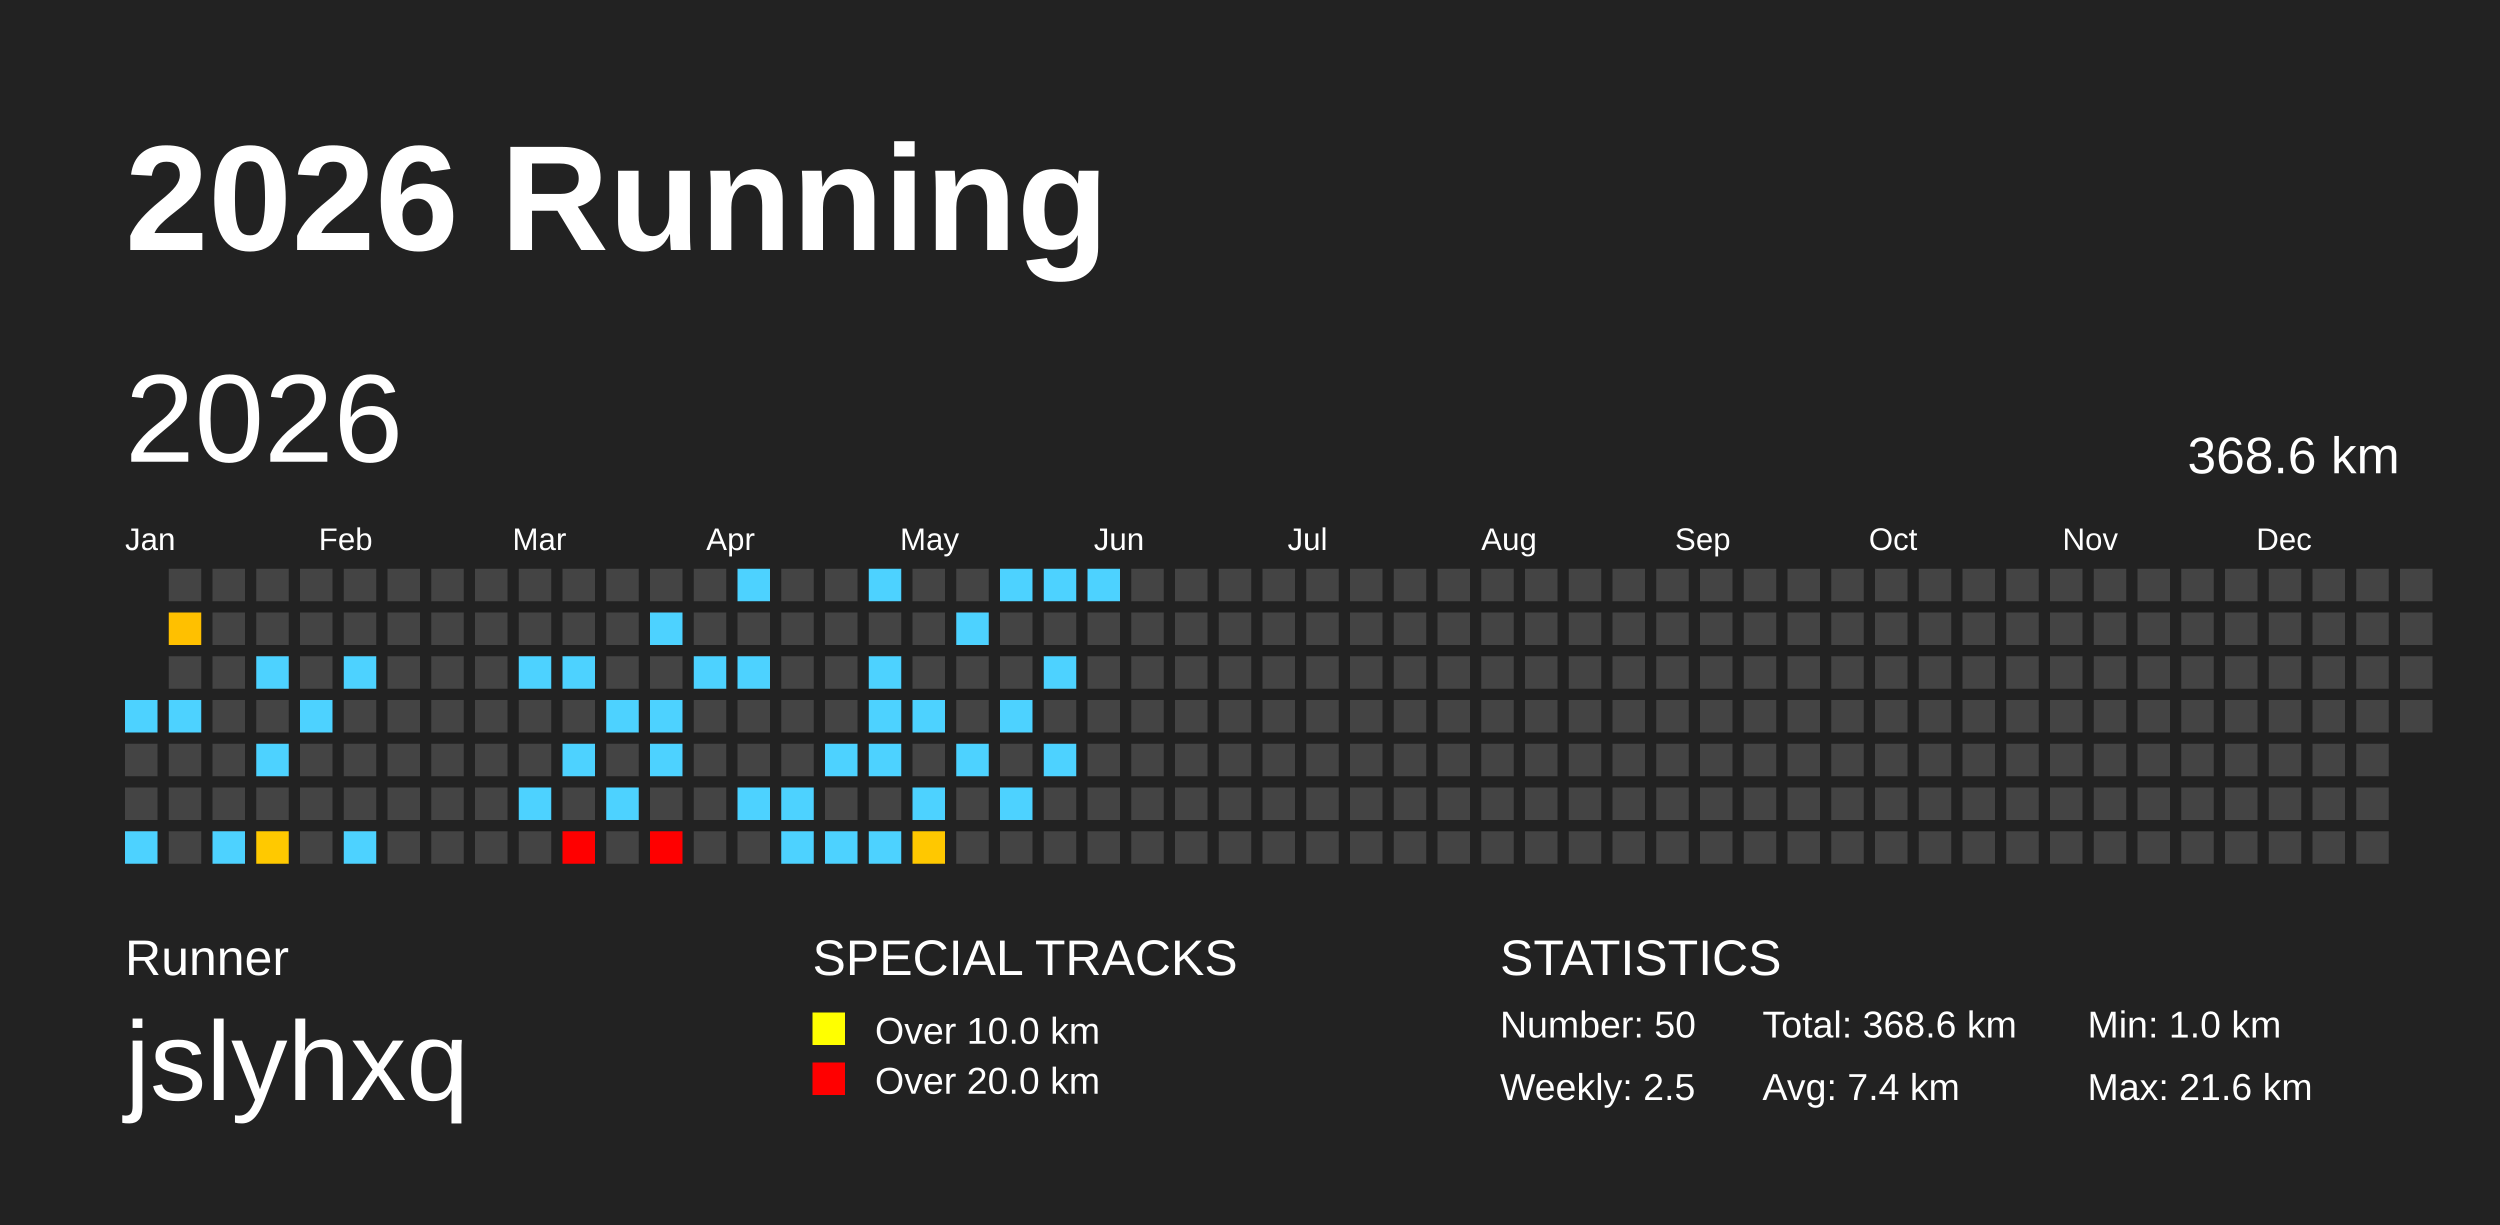
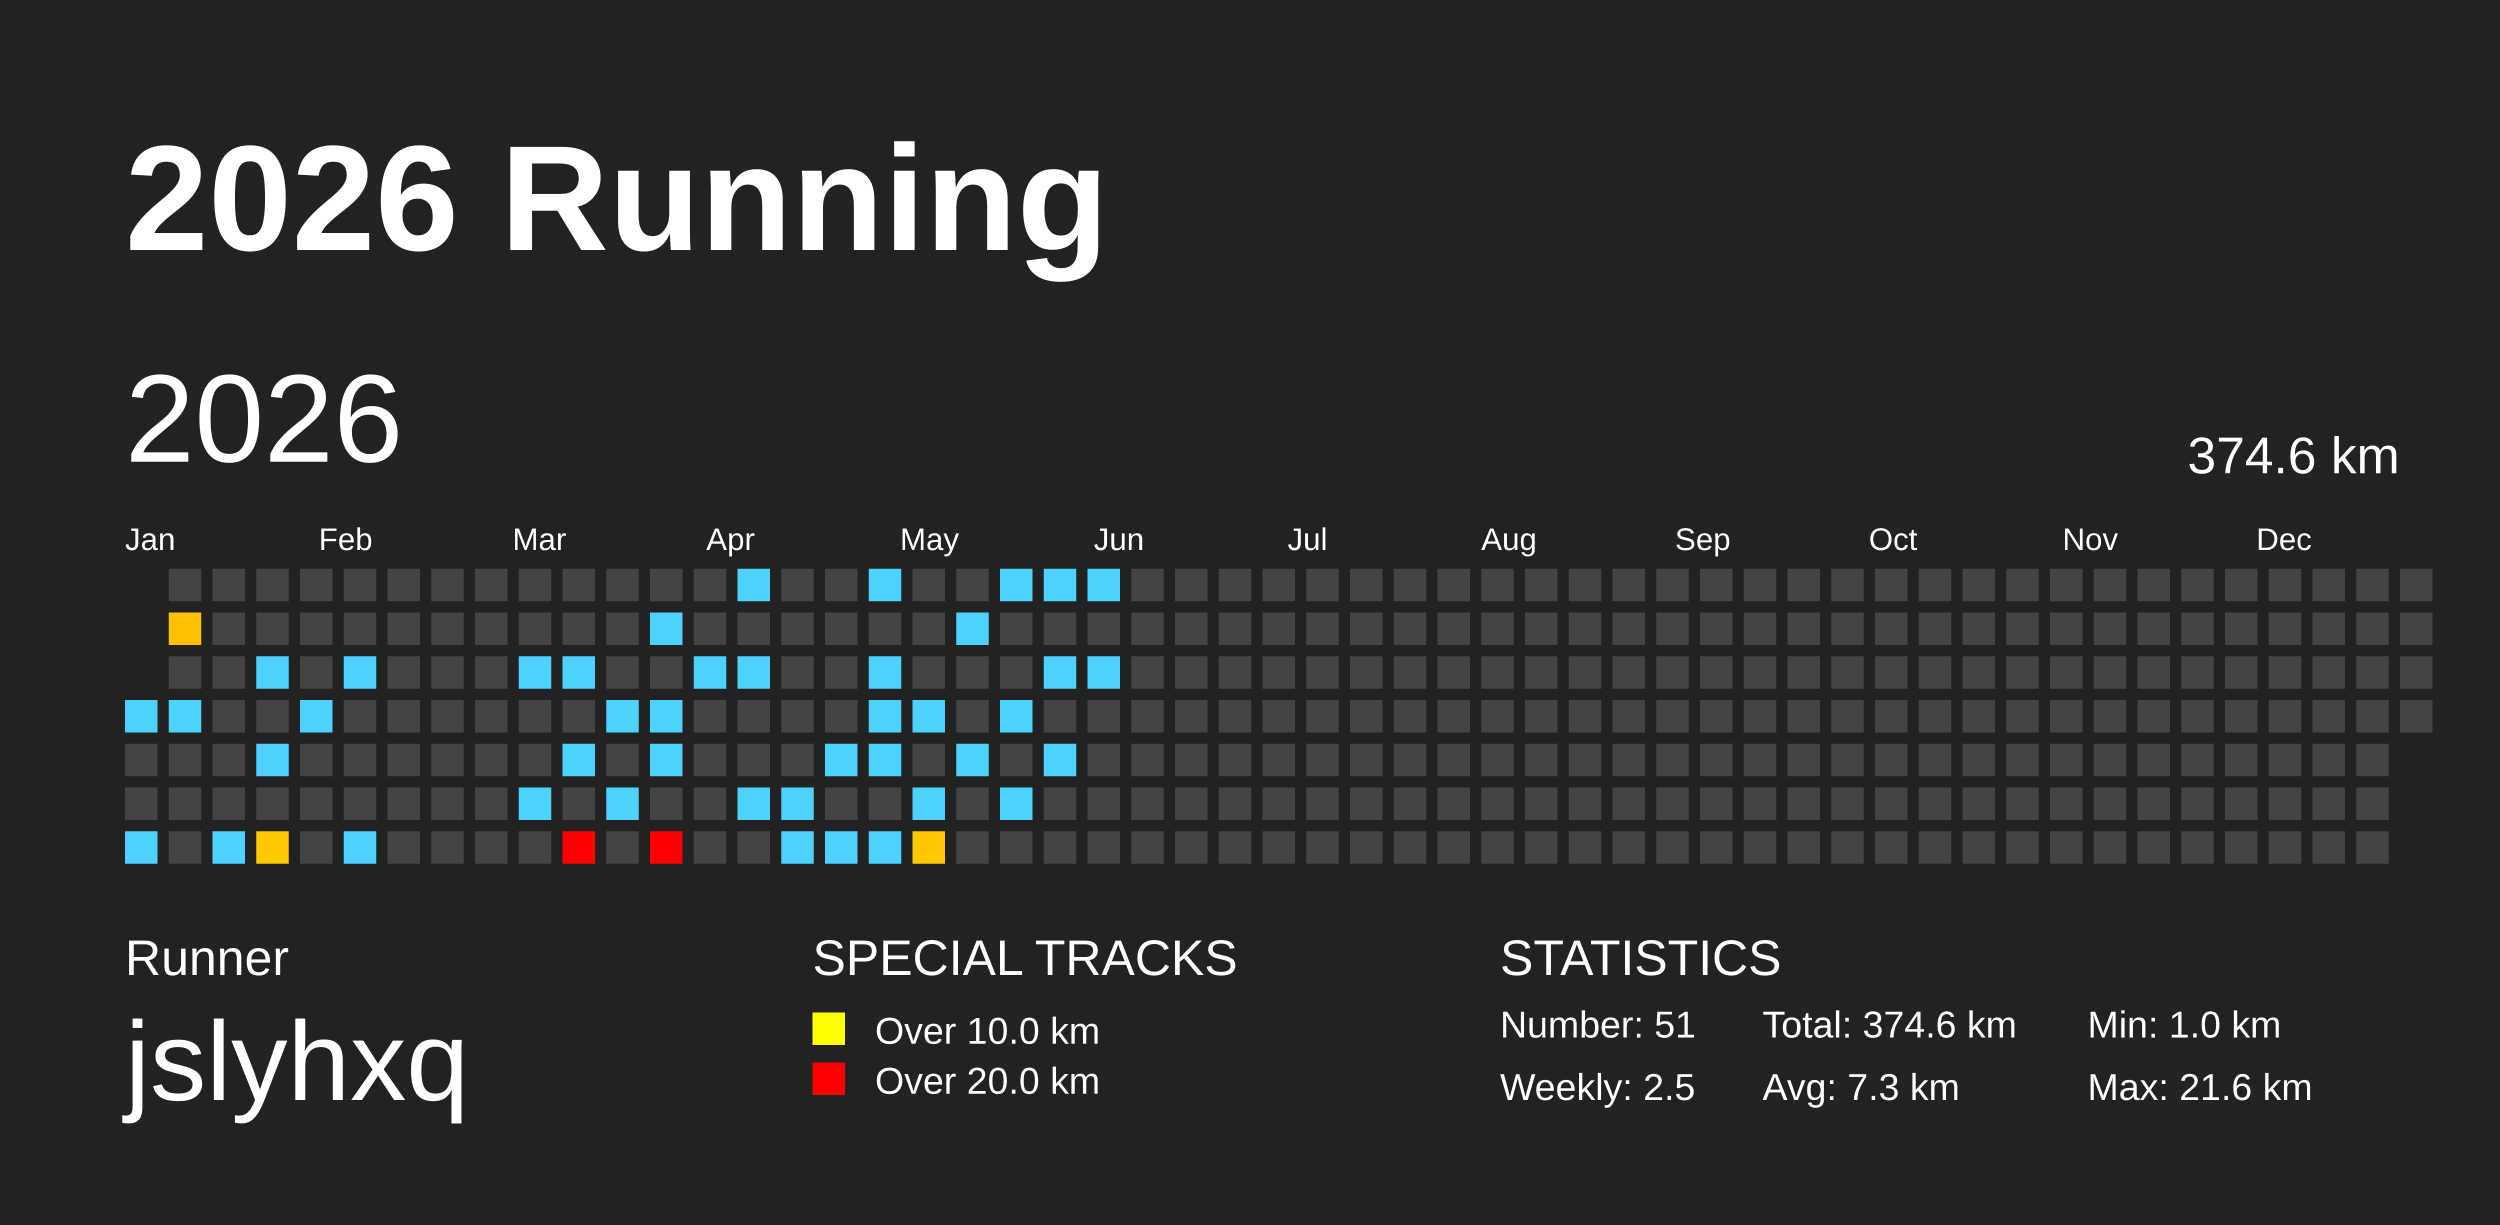
<svg xmlns="http://www.w3.org/2000/svg" baseProfile="full" height="98mm" version="1.1" viewBox="0,0,200,98" width="200mm">
  <defs />
  <rect fill="#222222" height="98" width="200" x="0" y="0" />
  <text fill="#FFFFFF" style="font-size:12px; font-family:Arial; font-weight:bold;" x="10" y="20">2026 Running</text>
  <text fill="#FFFFFF" style="font-size:4px; font-family:Arial" x="10" y="78">Runner</text>
  <text fill="#FFFFFF" style="font-size:9px; font-family:Arial" x="10" y="88">jslyhxq</text>
  <text fill="#FFFFFF" style="font-size:4px; font-family:Arial" x="65" y="78">SPECIAL TRACKS</text>
  <rect fill="yellow" height="2.6" width="2.6" x="65" y="81" />
  <text fill="#FFFFFF" style="font-size:3px; font-family:Arial" x="70" y="83.5">Over 10.0 km</text>
  <rect fill="red" height="2.6" width="2.6" x="65" y="85" />
  <text fill="#FFFFFF" style="font-size:3px; font-family:Arial" x="70" y="87.5">Over 20.0 km</text>
  <text fill="#FFFFFF" style="font-size:4px; font-family:Arial" x="120" y="78">STATISTICS</text>
-   <text fill="#FFFFFF" style="font-size:3px; font-family:Arial" x="120" y="83">Number: 50</text>
+   <text fill="#FFFFFF" style="font-size:3px; font-family:Arial" x="120" y="83">Number: 51</text>
  <text fill="#FFFFFF" style="font-size:3px; font-family:Arial" x="120" y="88">Weekly: 2.5</text>
-   <text fill="#FFFFFF" style="font-size:3px; font-family:Arial" x="141" y="83">Total: 368.6 km</text>
-   <text fill="#FFFFFF" style="font-size:3px; font-family:Arial" x="141" y="88">Avg: 7.4 km</text>
+   <text fill="#FFFFFF" style="font-size:3px; font-family:Arial" x="141" y="83">Total: 374.6 km</text>
+   <text fill="#FFFFFF" style="font-size:3px; font-family:Arial" x="141" y="88">Avg: 7.3 km</text>
  <text fill="#FFFFFF" style="font-size:3px; font-family:Arial" x="167" y="83">Min: 1.0 km</text>
  <text fill="#FFFFFF" style="font-size:3px; font-family:Arial" x="167" y="88">Max: 21.6 km</text>
  <text dominant-baseline="hanging" fill="#FFFFFF" style="font-size:10.0px; font-family:Arial;" x="10" y="30">2026</text>
-   <text dominant-baseline="hanging" fill="#FFFFFF" style="font-size:4.125px; font-family:Arial;" x="175" y="35">368.6 km</text>
+   <text dominant-baseline="hanging" fill="#FFFFFF" style="font-size:4.125px; font-family:Arial;" x="175" y="35">374.6 km</text>
  <text fill="#FFFFFF" style="font-size:2.5px; font-family:Arial" x="10.0" y="44">Jan</text>
  <text fill="#FFFFFF" style="font-size:2.5px; font-family:Arial" x="25.5" y="44">Feb</text>
  <text fill="#FFFFFF" style="font-size:2.5px; font-family:Arial" x="41.0" y="44">Mar</text>
  <text fill="#FFFFFF" style="font-size:2.5px; font-family:Arial" x="56.5" y="44">Apr</text>
  <text fill="#FFFFFF" style="font-size:2.5px; font-family:Arial" x="72.0" y="44">May</text>
  <text fill="#FFFFFF" style="font-size:2.5px; font-family:Arial" x="87.5" y="44">Jun</text>
  <text fill="#FFFFFF" style="font-size:2.5px; font-family:Arial" x="103.0" y="44">Jul</text>
  <text fill="#FFFFFF" style="font-size:2.5px; font-family:Arial" x="118.5" y="44">Aug</text>
  <text fill="#FFFFFF" style="font-size:2.5px; font-family:Arial" x="134.0" y="44">Sep</text>
  <text fill="#FFFFFF" style="font-size:2.5px; font-family:Arial" x="149.5" y="44">Oct</text>
  <text fill="#FFFFFF" style="font-size:2.5px; font-family:Arial" x="165.0" y="44">Nov</text>
  <text fill="#FFFFFF" style="font-size:2.5px; font-family:Arial" x="180.5" y="44">Dec</text>
  <rect fill="#4dd2ff" height="2.6" width="2.6" x="10.0" y="56.0" />
  <rect fill="#444444" height="2.6" width="2.6" x="10.0" y="59.5" />
  <rect fill="#444444" height="2.6" width="2.6" x="10.0" y="63.0" />
  <rect fill="#4dd2ff" height="2.6" width="2.6" x="10.0" y="66.5" />
  <rect fill="#444444" height="2.6" width="2.6" x="13.5" y="45.5" />
  <rect fill="#ffc000" height="2.6" width="2.6" x="13.5" y="49.0" />
  <rect fill="#444444" height="2.6" width="2.6" x="13.5" y="52.5" />
  <rect fill="#4dd2ff" height="2.6" width="2.6" x="13.5" y="56.0" />
  <rect fill="#444444" height="2.6" width="2.6" x="13.5" y="59.5" />
  <rect fill="#444444" height="2.6" width="2.6" x="13.5" y="63.0" />
  <rect fill="#444444" height="2.6" width="2.6" x="13.5" y="66.5" />
  <rect fill="#444444" height="2.6" width="2.6" x="17.0" y="45.5" />
  <rect fill="#444444" height="2.6" width="2.6" x="17.0" y="49.0" />
  <rect fill="#444444" height="2.6" width="2.6" x="17.0" y="52.5" />
  <rect fill="#444444" height="2.6" width="2.6" x="17.0" y="56.0" />
  <rect fill="#444444" height="2.6" width="2.6" x="17.0" y="59.5" />
  <rect fill="#444444" height="2.6" width="2.6" x="17.0" y="63.0" />
  <rect fill="#4dd2ff" height="2.6" width="2.6" x="17.0" y="66.5" />
  <rect fill="#444444" height="2.6" width="2.6" x="20.5" y="45.5" />
  <rect fill="#444444" height="2.6" width="2.6" x="20.5" y="49.0" />
  <rect fill="#4dd2ff" height="2.6" width="2.6" x="20.5" y="52.5" />
  <rect fill="#444444" height="2.6" width="2.6" x="20.5" y="56.0" />
  <rect fill="#4dd2ff" height="2.6" width="2.6" x="20.5" y="59.5" />
  <rect fill="#444444" height="2.6" width="2.6" x="20.5" y="63.0" />
  <rect fill="#ffc900" height="2.6" width="2.6" x="20.5" y="66.5" />
  <rect fill="#444444" height="2.6" width="2.6" x="24.0" y="45.5" />
  <rect fill="#444444" height="2.6" width="2.6" x="24.0" y="49.0" />
  <rect fill="#444444" height="2.6" width="2.6" x="24.0" y="52.5" />
  <rect fill="#4dd2ff" height="2.6" width="2.6" x="24.0" y="56.0" />
  <rect fill="#444444" height="2.6" width="2.6" x="24.0" y="59.5" />
  <rect fill="#444444" height="2.6" width="2.6" x="24.0" y="63.0" />
  <rect fill="#444444" height="2.6" width="2.6" x="24.0" y="66.5" />
  <rect fill="#444444" height="2.6" width="2.6" x="27.5" y="45.5" />
  <rect fill="#444444" height="2.6" width="2.6" x="27.5" y="49.0" />
  <rect fill="#4dd2ff" height="2.6" width="2.6" x="27.5" y="52.5" />
  <rect fill="#444444" height="2.6" width="2.6" x="27.5" y="56.0" />
  <rect fill="#444444" height="2.6" width="2.6" x="27.5" y="59.5" />
  <rect fill="#444444" height="2.6" width="2.6" x="27.5" y="63.0" />
  <rect fill="#4dd2ff" height="2.6" width="2.6" x="27.5" y="66.5" />
  <rect fill="#444444" height="2.6" width="2.6" x="31.0" y="45.5" />
  <rect fill="#444444" height="2.6" width="2.6" x="31.0" y="49.0" />
  <rect fill="#444444" height="2.6" width="2.6" x="31.0" y="52.5" />
  <rect fill="#444444" height="2.6" width="2.6" x="31.0" y="56.0" />
  <rect fill="#444444" height="2.6" width="2.6" x="31.0" y="59.5" />
  <rect fill="#444444" height="2.6" width="2.6" x="31.0" y="63.0" />
  <rect fill="#444444" height="2.6" width="2.6" x="31.0" y="66.5" />
  <rect fill="#444444" height="2.6" width="2.6" x="34.5" y="45.5" />
  <rect fill="#444444" height="2.6" width="2.6" x="34.5" y="49.0" />
  <rect fill="#444444" height="2.6" width="2.6" x="34.5" y="52.5" />
  <rect fill="#444444" height="2.6" width="2.6" x="34.5" y="56.0" />
  <rect fill="#444444" height="2.6" width="2.6" x="34.5" y="59.5" />
  <rect fill="#444444" height="2.6" width="2.6" x="34.5" y="63.0" />
  <rect fill="#444444" height="2.6" width="2.6" x="34.5" y="66.5" />
  <rect fill="#444444" height="2.6" width="2.6" x="38.0" y="45.5" />
  <rect fill="#444444" height="2.6" width="2.6" x="38.0" y="49.0" />
  <rect fill="#444444" height="2.6" width="2.6" x="38.0" y="52.5" />
  <rect fill="#444444" height="2.6" width="2.6" x="38.0" y="56.0" />
  <rect fill="#444444" height="2.6" width="2.6" x="38.0" y="59.5" />
  <rect fill="#444444" height="2.6" width="2.6" x="38.0" y="63.0" />
  <rect fill="#444444" height="2.6" width="2.6" x="38.0" y="66.5" />
  <rect fill="#444444" height="2.6" width="2.6" x="41.5" y="45.5" />
  <rect fill="#444444" height="2.6" width="2.6" x="41.5" y="49.0" />
  <rect fill="#4dd2ff" height="2.6" width="2.6" x="41.5" y="52.5" />
  <rect fill="#444444" height="2.6" width="2.6" x="41.5" y="56.0" />
  <rect fill="#444444" height="2.6" width="2.6" x="41.5" y="59.5" />
  <rect fill="#4dd2ff" height="2.6" width="2.6" x="41.5" y="63.0" />
  <rect fill="#444444" height="2.6" width="2.6" x="41.5" y="66.5" />
  <rect fill="#444444" height="2.6" width="2.6" x="45.0" y="45.5" />
  <rect fill="#444444" height="2.6" width="2.6" x="45.0" y="49.0" />
  <rect fill="#4dd2ff" height="2.6" width="2.6" x="45.0" y="52.5" />
  <rect fill="#444444" height="2.6" width="2.6" x="45.0" y="56.0" />
  <rect fill="#4dd2ff" height="2.6" width="2.6" x="45.0" y="59.5" />
  <rect fill="#444444" height="2.6" width="2.6" x="45.0" y="63.0" />
  <rect fill="red" height="2.6" width="2.6" x="45.0" y="66.5" />
  <rect fill="#444444" height="2.6" width="2.6" x="48.5" y="45.5" />
  <rect fill="#444444" height="2.6" width="2.6" x="48.5" y="49.0" />
  <rect fill="#444444" height="2.6" width="2.6" x="48.5" y="52.5" />
  <rect fill="#4dd2ff" height="2.6" width="2.6" x="48.5" y="56.0" />
  <rect fill="#444444" height="2.6" width="2.6" x="48.5" y="59.5" />
  <rect fill="#4dd2ff" height="2.6" width="2.6" x="48.5" y="63.0" />
  <rect fill="#444444" height="2.6" width="2.6" x="48.5" y="66.5" />
  <rect fill="#444444" height="2.6" width="2.6" x="52.0" y="45.5" />
  <rect fill="#4dd2ff" height="2.6" width="2.6" x="52.0" y="49.0" />
  <rect fill="#444444" height="2.6" width="2.6" x="52.0" y="52.5" />
  <rect fill="#4dd2ff" height="2.6" width="2.6" x="52.0" y="56.0" />
  <rect fill="#4dd2ff" height="2.6" width="2.6" x="52.0" y="59.5" />
  <rect fill="#444444" height="2.6" width="2.6" x="52.0" y="63.0" />
  <rect fill="red" height="2.6" width="2.6" x="52.0" y="66.5" />
  <rect fill="#444444" height="2.6" width="2.6" x="55.5" y="45.5" />
  <rect fill="#444444" height="2.6" width="2.6" x="55.5" y="49.0" />
  <rect fill="#4dd2ff" height="2.6" width="2.6" x="55.5" y="52.5" />
  <rect fill="#444444" height="2.6" width="2.6" x="55.5" y="56.0" />
  <rect fill="#444444" height="2.6" width="2.6" x="55.5" y="59.5" />
  <rect fill="#444444" height="2.6" width="2.6" x="55.5" y="63.0" />
  <rect fill="#444444" height="2.6" width="2.6" x="55.5" y="66.5" />
  <rect fill="#4dd2ff" height="2.6" width="2.6" x="59.0" y="45.5" />
  <rect fill="#444444" height="2.6" width="2.6" x="59.0" y="49.0" />
  <rect fill="#4dd2ff" height="2.6" width="2.6" x="59.0" y="52.5" />
  <rect fill="#444444" height="2.6" width="2.6" x="59.0" y="56.0" />
  <rect fill="#444444" height="2.6" width="2.6" x="59.0" y="59.5" />
  <rect fill="#4dd2ff" height="2.6" width="2.6" x="59.0" y="63.0" />
  <rect fill="#444444" height="2.6" width="2.6" x="59.0" y="66.5" />
  <rect fill="#444444" height="2.6" width="2.6" x="62.5" y="45.5" />
  <rect fill="#444444" height="2.6" width="2.6" x="62.5" y="49.0" />
  <rect fill="#444444" height="2.6" width="2.6" x="62.5" y="52.5" />
  <rect fill="#444444" height="2.6" width="2.6" x="62.5" y="56.0" />
  <rect fill="#444444" height="2.6" width="2.6" x="62.5" y="59.5" />
  <rect fill="#4dd2ff" height="2.6" width="2.6" x="62.5" y="63.0" />
  <rect fill="#4dd2ff" height="2.6" width="2.6" x="62.5" y="66.5" />
  <rect fill="#444444" height="2.6" width="2.6" x="66.0" y="45.5" />
  <rect fill="#444444" height="2.6" width="2.6" x="66.0" y="49.0" />
  <rect fill="#444444" height="2.6" width="2.6" x="66.0" y="52.5" />
  <rect fill="#444444" height="2.6" width="2.6" x="66.0" y="56.0" />
  <rect fill="#4dd2ff" height="2.6" width="2.6" x="66.0" y="59.5" />
  <rect fill="#444444" height="2.6" width="2.6" x="66.0" y="63.0" />
  <rect fill="#4dd2ff" height="2.6" width="2.6" x="66.0" y="66.5" />
  <rect fill="#4dd2ff" height="2.6" width="2.6" x="69.5" y="45.5" />
  <rect fill="#444444" height="2.6" width="2.6" x="69.5" y="49.0" />
  <rect fill="#4dd2ff" height="2.6" width="2.6" x="69.5" y="52.5" />
  <rect fill="#4dd2ff" height="2.6" width="2.6" x="69.5" y="56.0" />
  <rect fill="#4dd2ff" height="2.6" width="2.6" x="69.5" y="59.5" />
  <rect fill="#444444" height="2.6" width="2.6" x="69.5" y="63.0" />
  <rect fill="#4dd2ff" height="2.6" width="2.6" x="69.5" y="66.5" />
  <rect fill="#444444" height="2.6" width="2.6" x="73.0" y="45.5" />
  <rect fill="#444444" height="2.6" width="2.6" x="73.0" y="49.0" />
  <rect fill="#444444" height="2.6" width="2.6" x="73.0" y="52.5" />
  <rect fill="#4dd2ff" height="2.6" width="2.6" x="73.0" y="56.0" />
  <rect fill="#444444" height="2.6" width="2.6" x="73.0" y="59.5" />
  <rect fill="#4dd2ff" height="2.6" width="2.6" x="73.0" y="63.0" />
  <rect fill="#ffc800" height="2.6" width="2.6" x="73.0" y="66.5" />
  <rect fill="#444444" height="2.6" width="2.6" x="76.5" y="45.5" />
  <rect fill="#4dd2ff" height="2.6" width="2.6" x="76.5" y="49.0" />
  <rect fill="#444444" height="2.6" width="2.6" x="76.5" y="52.5" />
  <rect fill="#444444" height="2.6" width="2.6" x="76.5" y="56.0" />
  <rect fill="#4dd2ff" height="2.6" width="2.6" x="76.5" y="59.5" />
  <rect fill="#444444" height="2.6" width="2.6" x="76.5" y="63.0" />
  <rect fill="#444444" height="2.6" width="2.6" x="76.5" y="66.5" />
  <rect fill="#4dd2ff" height="2.6" width="2.6" x="80.0" y="45.5" />
  <rect fill="#444444" height="2.6" width="2.6" x="80.0" y="49.0" />
  <rect fill="#444444" height="2.6" width="2.6" x="80.0" y="52.5" />
  <rect fill="#4dd2ff" height="2.6" width="2.6" x="80.0" y="56.0" />
  <rect fill="#444444" height="2.6" width="2.6" x="80.0" y="59.5" />
  <rect fill="#4dd2ff" height="2.6" width="2.6" x="80.0" y="63.0" />
  <rect fill="#444444" height="2.6" width="2.6" x="80.0" y="66.5" />
  <rect fill="#4dd2ff" height="2.6" width="2.6" x="83.5" y="45.5" />
  <rect fill="#444444" height="2.6" width="2.6" x="83.5" y="49.0" />
  <rect fill="#4dd2ff" height="2.6" width="2.6" x="83.5" y="52.5" />
  <rect fill="#444444" height="2.6" width="2.6" x="83.5" y="56.0" />
  <rect fill="#4dd2ff" height="2.6" width="2.6" x="83.5" y="59.5" />
  <rect fill="#444444" height="2.6" width="2.6" x="83.5" y="63.0" />
  <rect fill="#444444" height="2.6" width="2.6" x="83.5" y="66.5" />
  <rect fill="#4dd2ff" height="2.6" width="2.6" x="87.0" y="45.5" />
  <rect fill="#444444" height="2.6" width="2.6" x="87.0" y="49.0" />
-   <rect fill="#444444" height="2.6" width="2.6" x="87.0" y="52.5" />
+   <rect fill="#4dd2ff" height="2.6" width="2.6" x="87.0" y="52.5" />
  <rect fill="#444444" height="2.6" width="2.6" x="87.0" y="56.0" />
  <rect fill="#444444" height="2.6" width="2.6" x="87.0" y="59.5" />
  <rect fill="#444444" height="2.6" width="2.6" x="87.0" y="63.0" />
  <rect fill="#444444" height="2.6" width="2.6" x="87.0" y="66.5" />
  <rect fill="#444444" height="2.6" width="2.6" x="90.5" y="45.5" />
  <rect fill="#444444" height="2.6" width="2.6" x="90.5" y="49.0" />
  <rect fill="#444444" height="2.6" width="2.6" x="90.5" y="52.5" />
  <rect fill="#444444" height="2.6" width="2.6" x="90.5" y="56.0" />
  <rect fill="#444444" height="2.6" width="2.6" x="90.5" y="59.5" />
  <rect fill="#444444" height="2.6" width="2.6" x="90.5" y="63.0" />
  <rect fill="#444444" height="2.6" width="2.6" x="90.5" y="66.5" />
  <rect fill="#444444" height="2.6" width="2.6" x="94.0" y="45.5" />
  <rect fill="#444444" height="2.6" width="2.6" x="94.0" y="49.0" />
  <rect fill="#444444" height="2.6" width="2.6" x="94.0" y="52.5" />
  <rect fill="#444444" height="2.6" width="2.6" x="94.0" y="56.0" />
  <rect fill="#444444" height="2.6" width="2.6" x="94.0" y="59.5" />
  <rect fill="#444444" height="2.6" width="2.6" x="94.0" y="63.0" />
  <rect fill="#444444" height="2.6" width="2.6" x="94.0" y="66.5" />
  <rect fill="#444444" height="2.6" width="2.6" x="97.5" y="45.5" />
  <rect fill="#444444" height="2.6" width="2.6" x="97.5" y="49.0" />
  <rect fill="#444444" height="2.6" width="2.6" x="97.5" y="52.5" />
  <rect fill="#444444" height="2.6" width="2.6" x="97.5" y="56.0" />
  <rect fill="#444444" height="2.6" width="2.6" x="97.5" y="59.5" />
  <rect fill="#444444" height="2.6" width="2.6" x="97.5" y="63.0" />
  <rect fill="#444444" height="2.6" width="2.6" x="97.5" y="66.5" />
  <rect fill="#444444" height="2.6" width="2.6" x="101.0" y="45.5" />
  <rect fill="#444444" height="2.6" width="2.6" x="101.0" y="49.0" />
  <rect fill="#444444" height="2.6" width="2.6" x="101.0" y="52.5" />
  <rect fill="#444444" height="2.6" width="2.6" x="101.0" y="56.0" />
  <rect fill="#444444" height="2.6" width="2.6" x="101.0" y="59.5" />
  <rect fill="#444444" height="2.6" width="2.6" x="101.0" y="63.0" />
  <rect fill="#444444" height="2.6" width="2.6" x="101.0" y="66.5" />
  <rect fill="#444444" height="2.6" width="2.6" x="104.5" y="45.5" />
  <rect fill="#444444" height="2.6" width="2.6" x="104.5" y="49.0" />
  <rect fill="#444444" height="2.6" width="2.6" x="104.5" y="52.5" />
  <rect fill="#444444" height="2.6" width="2.6" x="104.5" y="56.0" />
  <rect fill="#444444" height="2.6" width="2.6" x="104.5" y="59.5" />
  <rect fill="#444444" height="2.6" width="2.6" x="104.5" y="63.0" />
  <rect fill="#444444" height="2.6" width="2.6" x="104.5" y="66.5" />
  <rect fill="#444444" height="2.6" width="2.6" x="108.0" y="45.5" />
  <rect fill="#444444" height="2.6" width="2.6" x="108.0" y="49.0" />
  <rect fill="#444444" height="2.6" width="2.6" x="108.0" y="52.5" />
  <rect fill="#444444" height="2.6" width="2.6" x="108.0" y="56.0" />
  <rect fill="#444444" height="2.6" width="2.6" x="108.0" y="59.5" />
  <rect fill="#444444" height="2.6" width="2.6" x="108.0" y="63.0" />
  <rect fill="#444444" height="2.6" width="2.6" x="108.0" y="66.5" />
  <rect fill="#444444" height="2.6" width="2.6" x="111.5" y="45.5" />
  <rect fill="#444444" height="2.6" width="2.6" x="111.5" y="49.0" />
  <rect fill="#444444" height="2.6" width="2.6" x="111.5" y="52.5" />
  <rect fill="#444444" height="2.6" width="2.6" x="111.5" y="56.0" />
  <rect fill="#444444" height="2.6" width="2.6" x="111.5" y="59.5" />
  <rect fill="#444444" height="2.6" width="2.6" x="111.5" y="63.0" />
  <rect fill="#444444" height="2.6" width="2.6" x="111.5" y="66.5" />
  <rect fill="#444444" height="2.6" width="2.6" x="115.0" y="45.5" />
  <rect fill="#444444" height="2.6" width="2.6" x="115.0" y="49.0" />
  <rect fill="#444444" height="2.6" width="2.6" x="115.0" y="52.5" />
  <rect fill="#444444" height="2.6" width="2.6" x="115.0" y="56.0" />
  <rect fill="#444444" height="2.6" width="2.6" x="115.0" y="59.5" />
  <rect fill="#444444" height="2.6" width="2.6" x="115.0" y="63.0" />
  <rect fill="#444444" height="2.6" width="2.6" x="115.0" y="66.5" />
  <rect fill="#444444" height="2.6" width="2.6" x="118.5" y="45.5" />
  <rect fill="#444444" height="2.6" width="2.6" x="118.5" y="49.0" />
  <rect fill="#444444" height="2.6" width="2.6" x="118.5" y="52.5" />
  <rect fill="#444444" height="2.6" width="2.6" x="118.5" y="56.0" />
  <rect fill="#444444" height="2.6" width="2.6" x="118.5" y="59.5" />
  <rect fill="#444444" height="2.6" width="2.6" x="118.5" y="63.0" />
  <rect fill="#444444" height="2.6" width="2.6" x="118.5" y="66.5" />
  <rect fill="#444444" height="2.6" width="2.6" x="122.0" y="45.5" />
  <rect fill="#444444" height="2.6" width="2.6" x="122.0" y="49.0" />
  <rect fill="#444444" height="2.6" width="2.6" x="122.0" y="52.5" />
  <rect fill="#444444" height="2.6" width="2.6" x="122.0" y="56.0" />
  <rect fill="#444444" height="2.6" width="2.6" x="122.0" y="59.5" />
  <rect fill="#444444" height="2.6" width="2.6" x="122.0" y="63.0" />
  <rect fill="#444444" height="2.6" width="2.6" x="122.0" y="66.5" />
  <rect fill="#444444" height="2.6" width="2.6" x="125.5" y="45.5" />
  <rect fill="#444444" height="2.6" width="2.6" x="125.5" y="49.0" />
  <rect fill="#444444" height="2.6" width="2.6" x="125.5" y="52.5" />
  <rect fill="#444444" height="2.6" width="2.6" x="125.5" y="56.0" />
  <rect fill="#444444" height="2.6" width="2.6" x="125.5" y="59.5" />
  <rect fill="#444444" height="2.6" width="2.6" x="125.5" y="63.0" />
  <rect fill="#444444" height="2.6" width="2.6" x="125.5" y="66.5" />
  <rect fill="#444444" height="2.6" width="2.6" x="129.0" y="45.5" />
  <rect fill="#444444" height="2.6" width="2.6" x="129.0" y="49.0" />
  <rect fill="#444444" height="2.6" width="2.6" x="129.0" y="52.5" />
  <rect fill="#444444" height="2.6" width="2.6" x="129.0" y="56.0" />
  <rect fill="#444444" height="2.6" width="2.6" x="129.0" y="59.5" />
  <rect fill="#444444" height="2.6" width="2.6" x="129.0" y="63.0" />
  <rect fill="#444444" height="2.6" width="2.6" x="129.0" y="66.5" />
  <rect fill="#444444" height="2.6" width="2.6" x="132.5" y="45.5" />
  <rect fill="#444444" height="2.6" width="2.6" x="132.5" y="49.0" />
  <rect fill="#444444" height="2.6" width="2.6" x="132.5" y="52.5" />
  <rect fill="#444444" height="2.6" width="2.6" x="132.5" y="56.0" />
  <rect fill="#444444" height="2.6" width="2.6" x="132.5" y="59.5" />
  <rect fill="#444444" height="2.6" width="2.6" x="132.5" y="63.0" />
  <rect fill="#444444" height="2.6" width="2.6" x="132.5" y="66.5" />
  <rect fill="#444444" height="2.6" width="2.6" x="136.0" y="45.5" />
  <rect fill="#444444" height="2.6" width="2.6" x="136.0" y="49.0" />
  <rect fill="#444444" height="2.6" width="2.6" x="136.0" y="52.5" />
  <rect fill="#444444" height="2.6" width="2.6" x="136.0" y="56.0" />
  <rect fill="#444444" height="2.6" width="2.6" x="136.0" y="59.5" />
  <rect fill="#444444" height="2.6" width="2.6" x="136.0" y="63.0" />
  <rect fill="#444444" height="2.6" width="2.6" x="136.0" y="66.5" />
  <rect fill="#444444" height="2.6" width="2.6" x="139.5" y="45.5" />
  <rect fill="#444444" height="2.6" width="2.6" x="139.5" y="49.0" />
  <rect fill="#444444" height="2.6" width="2.6" x="139.5" y="52.5" />
  <rect fill="#444444" height="2.6" width="2.6" x="139.5" y="56.0" />
  <rect fill="#444444" height="2.6" width="2.6" x="139.5" y="59.5" />
  <rect fill="#444444" height="2.6" width="2.6" x="139.5" y="63.0" />
  <rect fill="#444444" height="2.6" width="2.6" x="139.5" y="66.5" />
  <rect fill="#444444" height="2.6" width="2.6" x="143.0" y="45.5" />
  <rect fill="#444444" height="2.6" width="2.6" x="143.0" y="49.0" />
  <rect fill="#444444" height="2.6" width="2.6" x="143.0" y="52.5" />
  <rect fill="#444444" height="2.6" width="2.6" x="143.0" y="56.0" />
  <rect fill="#444444" height="2.6" width="2.6" x="143.0" y="59.5" />
  <rect fill="#444444" height="2.6" width="2.6" x="143.0" y="63.0" />
  <rect fill="#444444" height="2.6" width="2.6" x="143.0" y="66.5" />
  <rect fill="#444444" height="2.6" width="2.6" x="146.5" y="45.5" />
  <rect fill="#444444" height="2.6" width="2.6" x="146.5" y="49.0" />
  <rect fill="#444444" height="2.6" width="2.6" x="146.5" y="52.5" />
  <rect fill="#444444" height="2.6" width="2.6" x="146.5" y="56.0" />
  <rect fill="#444444" height="2.6" width="2.6" x="146.5" y="59.5" />
  <rect fill="#444444" height="2.6" width="2.6" x="146.5" y="63.0" />
  <rect fill="#444444" height="2.6" width="2.6" x="146.5" y="66.5" />
  <rect fill="#444444" height="2.6" width="2.6" x="150.0" y="45.5" />
  <rect fill="#444444" height="2.6" width="2.6" x="150.0" y="49.0" />
  <rect fill="#444444" height="2.6" width="2.6" x="150.0" y="52.5" />
  <rect fill="#444444" height="2.6" width="2.6" x="150.0" y="56.0" />
  <rect fill="#444444" height="2.6" width="2.6" x="150.0" y="59.5" />
  <rect fill="#444444" height="2.6" width="2.6" x="150.0" y="63.0" />
  <rect fill="#444444" height="2.6" width="2.6" x="150.0" y="66.5" />
  <rect fill="#444444" height="2.6" width="2.6" x="153.5" y="45.5" />
  <rect fill="#444444" height="2.6" width="2.6" x="153.5" y="49.0" />
  <rect fill="#444444" height="2.6" width="2.6" x="153.5" y="52.5" />
  <rect fill="#444444" height="2.6" width="2.6" x="153.5" y="56.0" />
  <rect fill="#444444" height="2.6" width="2.6" x="153.5" y="59.5" />
  <rect fill="#444444" height="2.6" width="2.6" x="153.5" y="63.0" />
  <rect fill="#444444" height="2.6" width="2.6" x="153.5" y="66.5" />
  <rect fill="#444444" height="2.6" width="2.6" x="157.0" y="45.5" />
  <rect fill="#444444" height="2.6" width="2.6" x="157.0" y="49.0" />
  <rect fill="#444444" height="2.6" width="2.6" x="157.0" y="52.5" />
  <rect fill="#444444" height="2.6" width="2.6" x="157.0" y="56.0" />
  <rect fill="#444444" height="2.6" width="2.6" x="157.0" y="59.5" />
  <rect fill="#444444" height="2.6" width="2.6" x="157.0" y="63.0" />
  <rect fill="#444444" height="2.6" width="2.6" x="157.0" y="66.5" />
  <rect fill="#444444" height="2.6" width="2.6" x="160.5" y="45.5" />
  <rect fill="#444444" height="2.6" width="2.6" x="160.5" y="49.0" />
  <rect fill="#444444" height="2.6" width="2.6" x="160.5" y="52.5" />
  <rect fill="#444444" height="2.6" width="2.6" x="160.5" y="56.0" />
  <rect fill="#444444" height="2.6" width="2.6" x="160.5" y="59.5" />
  <rect fill="#444444" height="2.6" width="2.6" x="160.5" y="63.0" />
  <rect fill="#444444" height="2.6" width="2.6" x="160.5" y="66.5" />
  <rect fill="#444444" height="2.6" width="2.6" x="164.0" y="45.5" />
  <rect fill="#444444" height="2.6" width="2.6" x="164.0" y="49.0" />
  <rect fill="#444444" height="2.6" width="2.6" x="164.0" y="52.5" />
  <rect fill="#444444" height="2.6" width="2.6" x="164.0" y="56.0" />
  <rect fill="#444444" height="2.6" width="2.6" x="164.0" y="59.5" />
  <rect fill="#444444" height="2.6" width="2.6" x="164.0" y="63.0" />
  <rect fill="#444444" height="2.6" width="2.6" x="164.0" y="66.5" />
  <rect fill="#444444" height="2.6" width="2.6" x="167.5" y="45.5" />
  <rect fill="#444444" height="2.6" width="2.6" x="167.5" y="49.0" />
  <rect fill="#444444" height="2.6" width="2.6" x="167.5" y="52.5" />
  <rect fill="#444444" height="2.6" width="2.6" x="167.5" y="56.0" />
  <rect fill="#444444" height="2.6" width="2.6" x="167.5" y="59.5" />
  <rect fill="#444444" height="2.6" width="2.6" x="167.5" y="63.0" />
  <rect fill="#444444" height="2.6" width="2.6" x="167.5" y="66.5" />
  <rect fill="#444444" height="2.6" width="2.6" x="171.0" y="45.5" />
  <rect fill="#444444" height="2.6" width="2.6" x="171.0" y="49.0" />
  <rect fill="#444444" height="2.6" width="2.6" x="171.0" y="52.5" />
  <rect fill="#444444" height="2.6" width="2.6" x="171.0" y="56.0" />
  <rect fill="#444444" height="2.6" width="2.6" x="171.0" y="59.5" />
  <rect fill="#444444" height="2.6" width="2.6" x="171.0" y="63.0" />
  <rect fill="#444444" height="2.6" width="2.6" x="171.0" y="66.5" />
  <rect fill="#444444" height="2.6" width="2.6" x="174.5" y="45.5" />
  <rect fill="#444444" height="2.6" width="2.6" x="174.5" y="49.0" />
  <rect fill="#444444" height="2.6" width="2.6" x="174.5" y="52.5" />
  <rect fill="#444444" height="2.6" width="2.6" x="174.5" y="56.0" />
  <rect fill="#444444" height="2.6" width="2.6" x="174.5" y="59.5" />
  <rect fill="#444444" height="2.6" width="2.6" x="174.5" y="63.0" />
  <rect fill="#444444" height="2.6" width="2.6" x="174.5" y="66.5" />
  <rect fill="#444444" height="2.6" width="2.6" x="178.0" y="45.5" />
  <rect fill="#444444" height="2.6" width="2.6" x="178.0" y="49.0" />
  <rect fill="#444444" height="2.6" width="2.6" x="178.0" y="52.5" />
  <rect fill="#444444" height="2.6" width="2.6" x="178.0" y="56.0" />
  <rect fill="#444444" height="2.6" width="2.6" x="178.0" y="59.5" />
  <rect fill="#444444" height="2.6" width="2.6" x="178.0" y="63.0" />
  <rect fill="#444444" height="2.6" width="2.6" x="178.0" y="66.5" />
  <rect fill="#444444" height="2.6" width="2.6" x="181.5" y="45.5" />
  <rect fill="#444444" height="2.6" width="2.6" x="181.5" y="49.0" />
  <rect fill="#444444" height="2.6" width="2.6" x="181.5" y="52.5" />
  <rect fill="#444444" height="2.6" width="2.6" x="181.5" y="56.0" />
  <rect fill="#444444" height="2.6" width="2.6" x="181.5" y="59.5" />
  <rect fill="#444444" height="2.6" width="2.6" x="181.5" y="63.0" />
  <rect fill="#444444" height="2.6" width="2.6" x="181.5" y="66.5" />
  <rect fill="#444444" height="2.6" width="2.6" x="185.0" y="45.5" />
  <rect fill="#444444" height="2.6" width="2.6" x="185.0" y="49.0" />
  <rect fill="#444444" height="2.6" width="2.6" x="185.0" y="52.5" />
  <rect fill="#444444" height="2.6" width="2.6" x="185.0" y="56.0" />
  <rect fill="#444444" height="2.6" width="2.6" x="185.0" y="59.5" />
  <rect fill="#444444" height="2.6" width="2.6" x="185.0" y="63.0" />
  <rect fill="#444444" height="2.6" width="2.6" x="185.0" y="66.5" />
  <rect fill="#444444" height="2.6" width="2.6" x="188.5" y="45.5" />
  <rect fill="#444444" height="2.6" width="2.6" x="188.5" y="49.0" />
  <rect fill="#444444" height="2.6" width="2.6" x="188.5" y="52.5" />
  <rect fill="#444444" height="2.6" width="2.6" x="188.5" y="56.0" />
  <rect fill="#444444" height="2.6" width="2.6" x="188.5" y="59.5" />
  <rect fill="#444444" height="2.6" width="2.6" x="188.5" y="63.0" />
  <rect fill="#444444" height="2.6" width="2.6" x="188.5" y="66.5" />
  <rect fill="#444444" height="2.6" width="2.6" x="192.0" y="45.5" />
  <rect fill="#444444" height="2.6" width="2.6" x="192.0" y="49.0" />
  <rect fill="#444444" height="2.6" width="2.6" x="192.0" y="52.5" />
  <rect fill="#444444" height="2.6" width="2.6" x="192.0" y="56.0" />
</svg>
